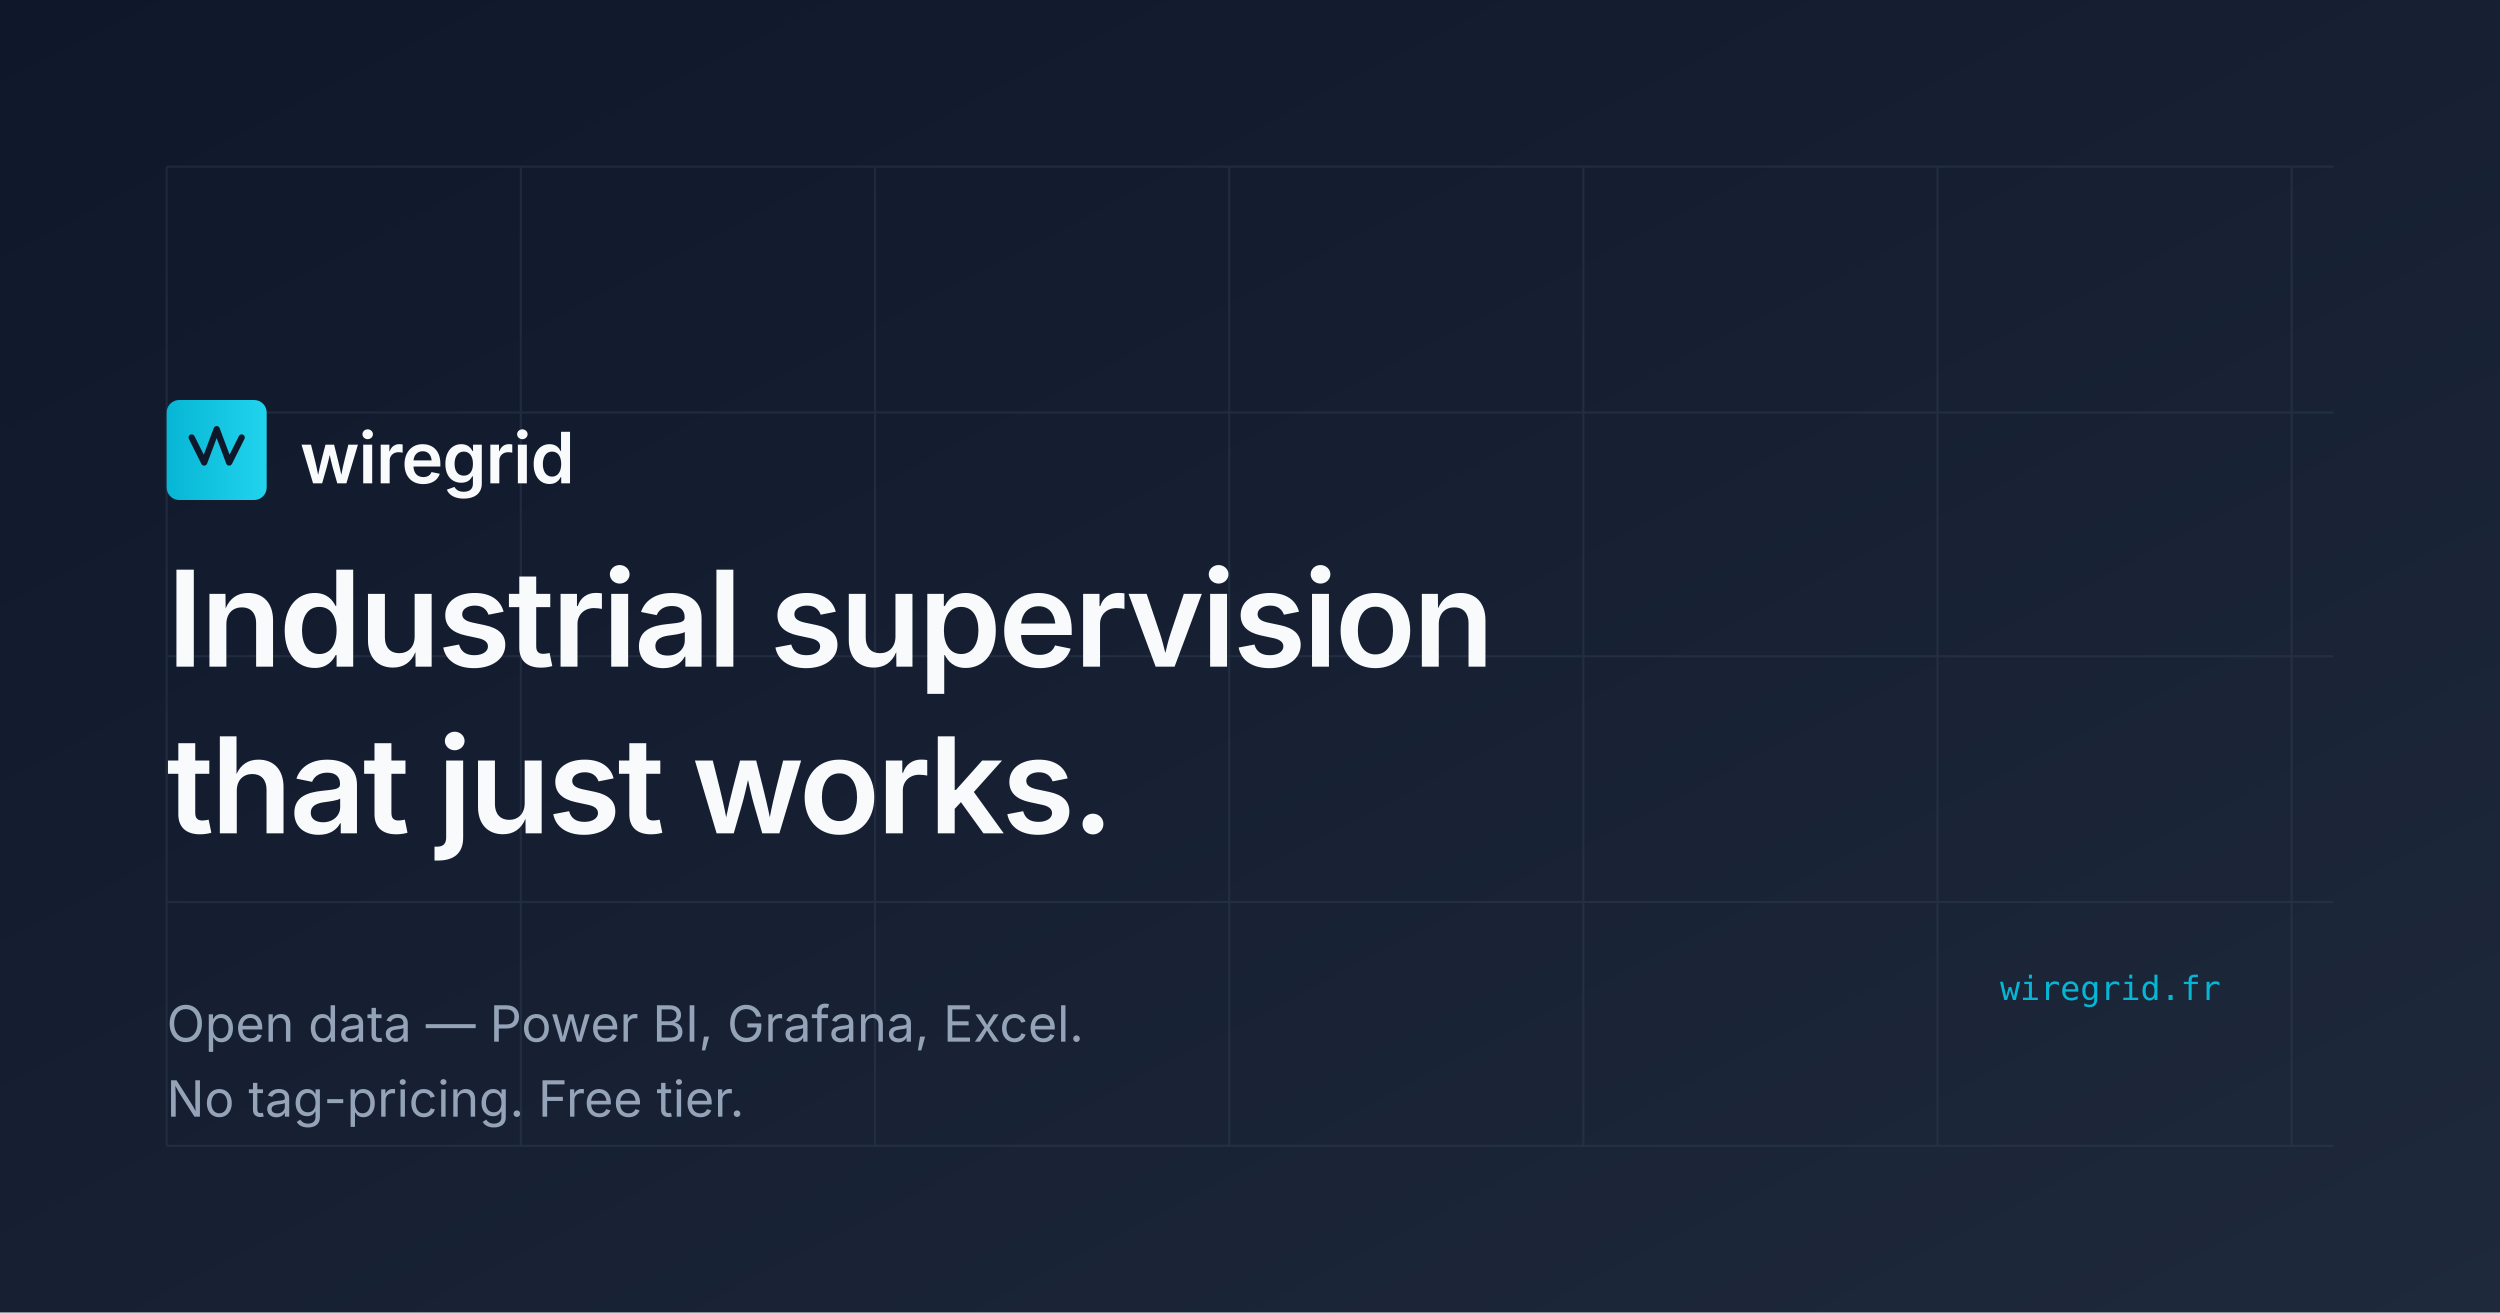
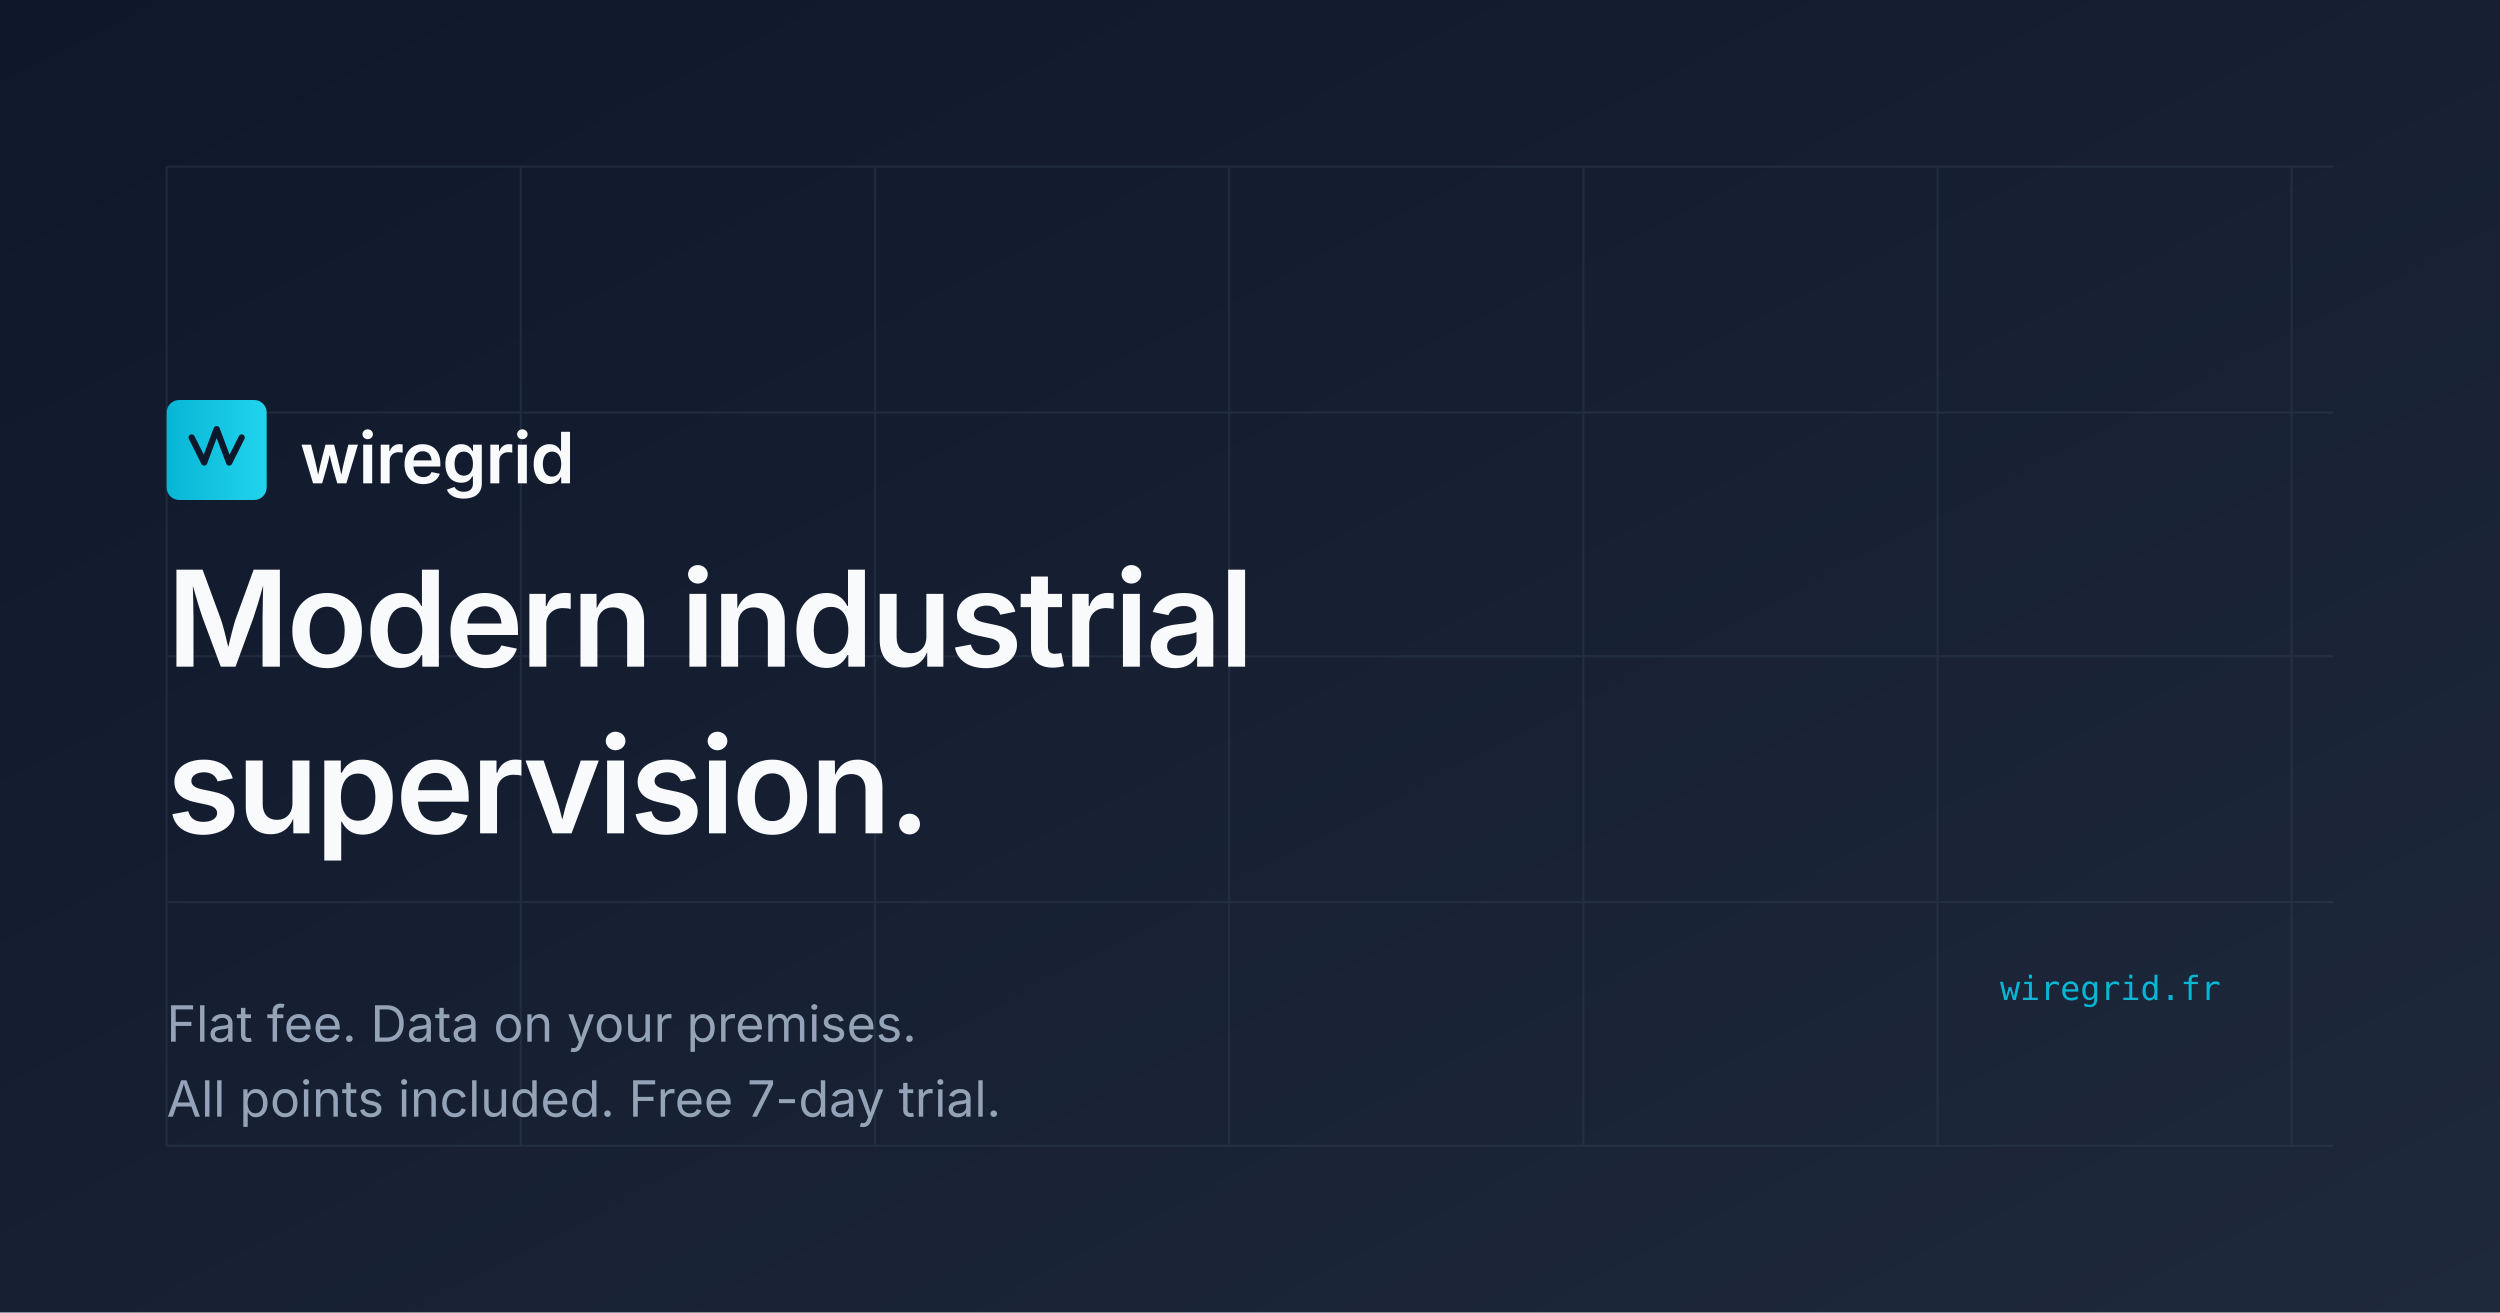
<svg xmlns="http://www.w3.org/2000/svg" width="1200" height="630" viewBox="0 0 1200 630">
  <defs>
    <linearGradient id="bg" x1="0" y1="0" x2="1" y2="1">
      <stop offset="0" stop-color="#0F172A" />
      <stop offset="1" stop-color="#1E293B" />
    </linearGradient>
    <linearGradient id="brand" x1="0" y1="0" x2="1" y2="0">
      <stop offset="0" stop-color="#06B6D4" />
      <stop offset="1" stop-color="#22D3EE" />
    </linearGradient>
  </defs>
  <rect width="1200" height="630" fill="url(#bg)" />
  <g transform="translate(80 80)" stroke="#334155" stroke-width="1" fill="none" opacity="0.4">
    <line x1="0" y1="0" x2="0" y2="470" />
    <line x1="170" y1="0" x2="170" y2="470" />
    <line x1="340" y1="0" x2="340" y2="470" />
    <line x1="510" y1="0" x2="510" y2="470" />
    <line x1="680" y1="0" x2="680" y2="470" />
    <line x1="850" y1="0" x2="850" y2="470" />
    <line x1="1020" y1="0" x2="1020" y2="470" />
    <line x1="0" y1="0" x2="1040" y2="0" />
    <line x1="0" y1="118" x2="1040" y2="118" />
    <line x1="0" y1="235" x2="1040" y2="235" />
    <line x1="0" y1="353" x2="1040" y2="353" />
    <line x1="0" y1="470" x2="1040" y2="470" />
  </g>
  <g transform="translate(80 200)">
    <g transform="translate(0 -8)">
      <rect x="0" y="0" width="48" height="48" rx="6" fill="url(#brand)" />
      <path d="M12 18 L18 30 L24 14 L30 30 L36 18" stroke="#0F172A" stroke-width="3" fill="none" stroke-linecap="round" stroke-linejoin="round" />
    </g>
    <text x="64" y="32" font-family="Inter, system-ui, sans-serif" font-weight="600" font-size="34" fill="#F8FAFC" letter-spacing="-0.5">wiregrid</text>
  </g>
  <text x="80" y="320" font-family="Inter, system-ui, sans-serif" font-weight="600" font-size="64" fill="#F8FAFC" letter-spacing="-1.5">
-     <tspan x="80" dy="0">Industrial supervision</tspan>
-     <tspan x="80" dy="80">that just works.</tspan>
+     <tspan x="80" dy="0">Modern industrial</tspan>
+     <tspan x="80" dy="80">supervision.</tspan>
  </text>
  <text x="80" y="500" font-family="Inter, system-ui, sans-serif" font-weight="400" font-size="24" fill="#94A3B8">
-     <tspan x="80" dy="0">Open data — Power BI, Grafana, Excel.</tspan>
-     <tspan x="80" dy="36">No tag-pricing. Free tier.</tspan>
+     <tspan x="80" dy="0">Flat fee. Data on your premises.</tspan>
+     <tspan x="80" dy="36">All points included. Free 7-day trial.</tspan>
  </text>
  <g transform="translate(960 480)" font-family="JetBrains Mono, ui-monospace, monospace" font-size="16" fill="#06B6D4">
    <text x="0" y="0">wiregrid.fr</text>
  </g>
</svg>
